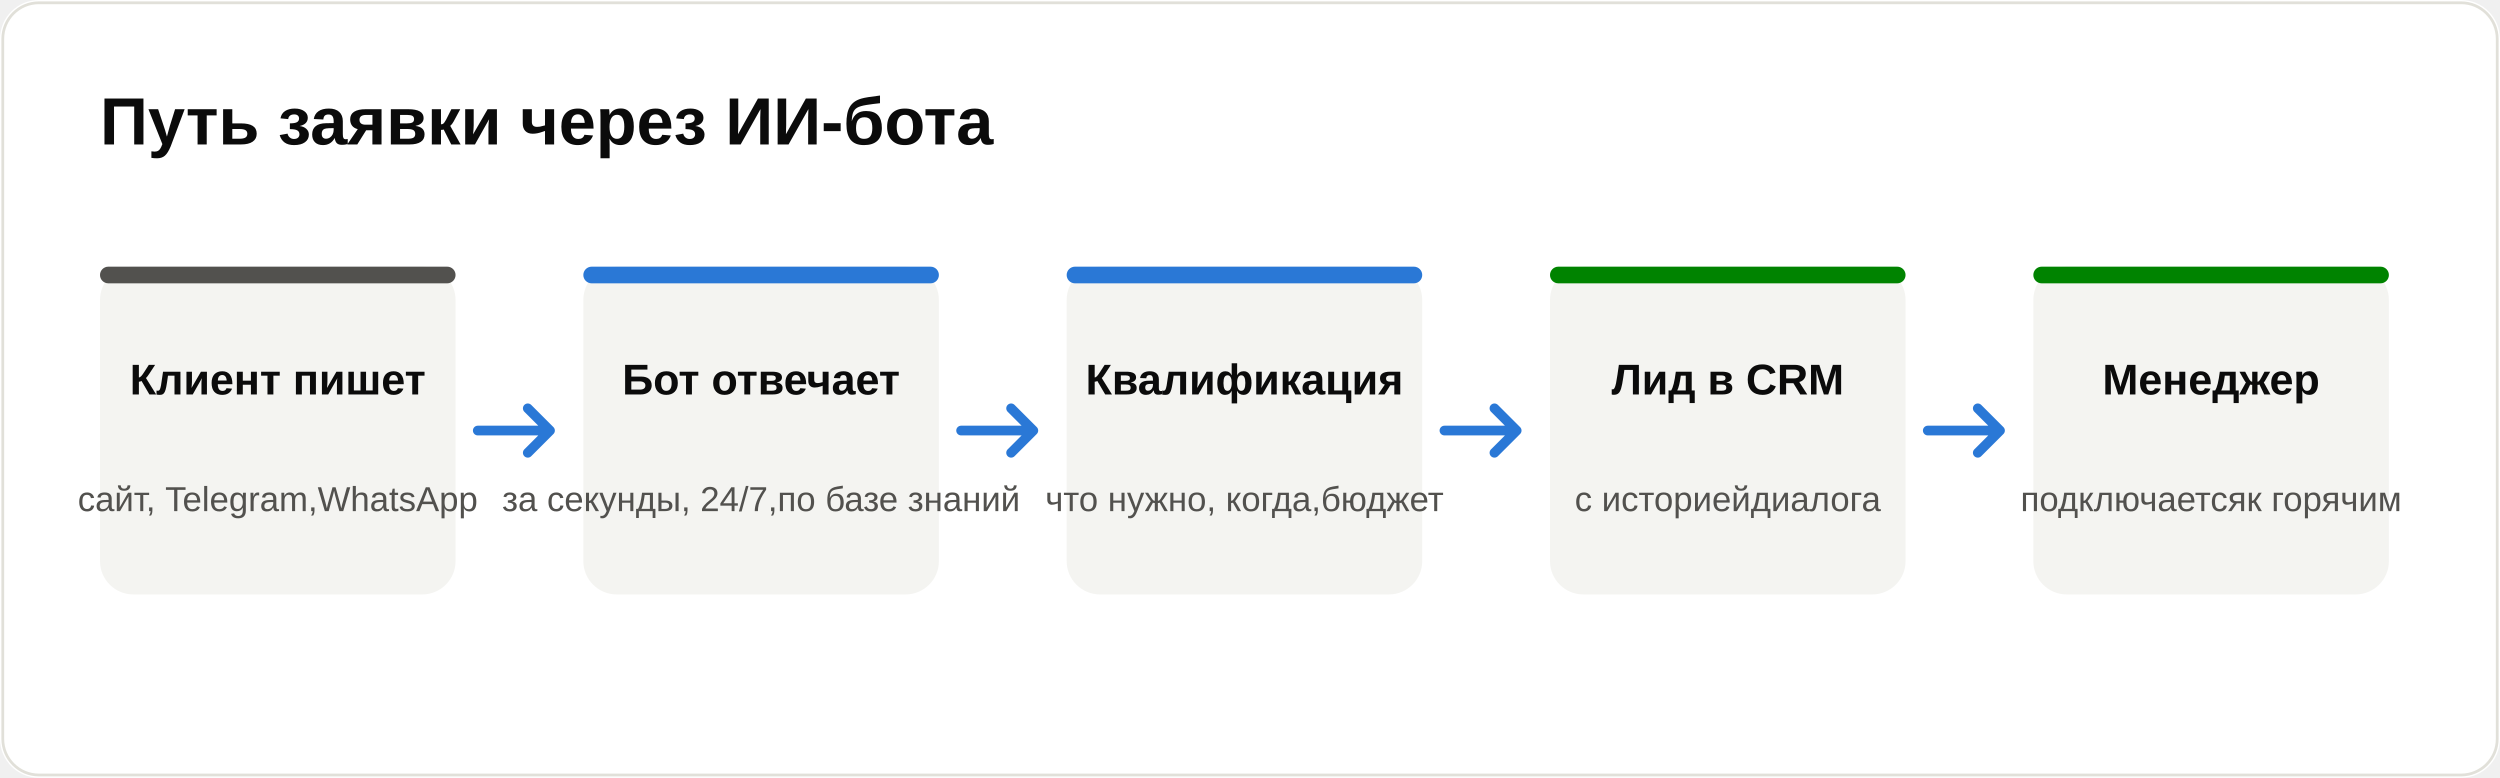
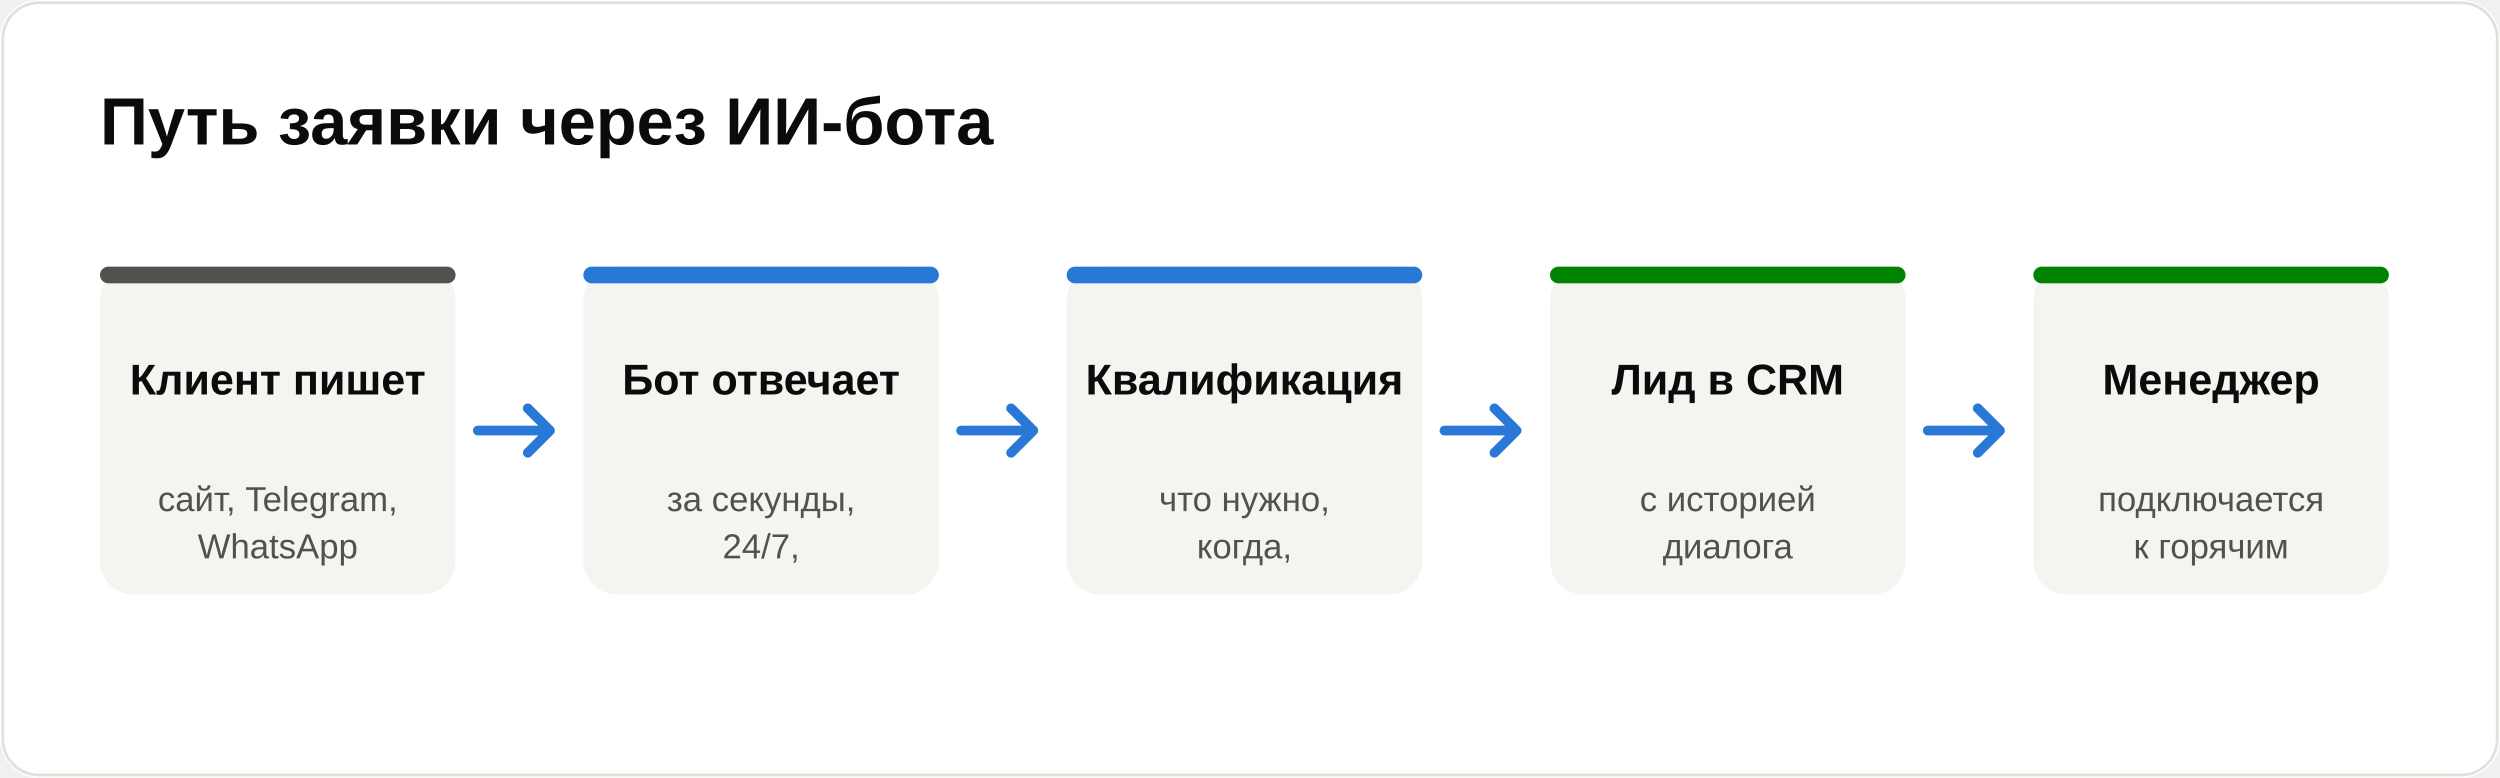
<svg xmlns="http://www.w3.org/2000/svg" viewBox="0 0 900 280" font-family="system-ui,-apple-system,'Segoe UI',Arial,sans-serif" role="img" aria-label="Путь заявки через ИИ-бота">
  <rect width="900" height="280" fill="#ffffff" rx="14" />
  <rect x="1" y="1" width="898" height="278" fill="none" stroke="#e1e0d9" rx="13" />
  <text x="36" y="52" font-size="24" font-weight="700" fill="#0b0b0b">Путь заявки через ИИ-бота</text>
  <rect x="36" y="96" width="128" height="118" fill="#f4f4f1" rx="12" />
  <rect x="36" y="96" width="128" height="6" fill="#52514e" rx="3" />
  <text x="100.0" y="142" font-size="15.5" font-weight="700" fill="#0b0b0b" text-anchor="middle">Клиент пишет</text>
-   <text x="100.0" y="184" font-size="12.5" fill="#52514e" text-anchor="middle">сайт, Telegram,
- WhatsApp</text>
+   <text x="100.0" y="184" font-size="12.5" fill="#52514e" text-anchor="middle">сайт, Telegram,</text>
+   <text x="100.0" y="201" font-size="12.5" fill="#52514e" text-anchor="middle">WhatsApp</text>
  <path d="M 172 155.0 l 26 0 m -8 -8 l 8 8 l -8 8" stroke="#2a78d6" stroke-width="3.5" fill="none" stroke-linecap="round" stroke-linejoin="round" />
  <rect x="210" y="96" width="128" height="118" fill="#f4f4f1" rx="12" />
  <rect x="210" y="96" width="128" height="6" fill="#2a78d6" rx="3" />
  <text x="274.0" y="142" font-size="15.5" font-weight="700" fill="#0b0b0b" text-anchor="middle">Бот отвечает</text>
-   <text x="274.0" y="184" font-size="12.5" fill="#52514e" text-anchor="middle">за секунды, 24/7,
- по базе знаний</text>
+   <text x="274.0" y="184" font-size="12.5" fill="#52514e" text-anchor="middle">за секунды,</text>
+   <text x="274.0" y="201" font-size="12.5" fill="#52514e" text-anchor="middle">24/7,</text>
  <path d="M 346 155.0 l 26 0 m -8 -8 l 8 8 l -8 8" stroke="#2a78d6" stroke-width="3.5" fill="none" stroke-linecap="round" stroke-linejoin="round" />
  <rect x="384" y="96" width="128" height="118" fill="#f4f4f1" rx="12" />
  <rect x="384" y="96" width="128" height="6" fill="#2a78d6" rx="3" />
  <text x="448.0" y="142" font-size="15.5" font-weight="700" fill="#0b0b0b" text-anchor="middle">Квалификация</text>
-   <text x="448.0" y="184" font-size="12.5" fill="#52514e" text-anchor="middle">что нужно, когда,
- бюджет</text>
+   <text x="448.0" y="184" font-size="12.5" fill="#52514e" text-anchor="middle">что нужно,</text>
+   <text x="448.0" y="201" font-size="12.5" fill="#52514e" text-anchor="middle">когда,</text>
  <path d="M 520 155.0 l 26 0 m -8 -8 l 8 8 l -8 8" stroke="#2a78d6" stroke-width="3.5" fill="none" stroke-linecap="round" stroke-linejoin="round" />
  <rect x="558" y="96" width="128" height="118" fill="#f4f4f1" rx="12" />
  <rect x="558" y="96" width="128" height="6" fill="#008300" rx="3" />
  <text x="622.0" y="142" font-size="15.5" font-weight="700" fill="#0b0b0b" text-anchor="middle">Лид в CRM</text>
-   <text x="622.0" y="184" font-size="12.5" fill="#52514e" text-anchor="middle">с историей
- диалога</text>
+   <text x="622.0" y="184" font-size="12.5" fill="#52514e" text-anchor="middle">с историей</text>
+   <text x="622.0" y="201" font-size="12.5" fill="#52514e" text-anchor="middle">диалога</text>
  <path d="M 694 155.0 l 26 0 m -8 -8 l 8 8 l -8 8" stroke="#2a78d6" stroke-width="3.5" fill="none" stroke-linecap="round" stroke-linejoin="round" />
  <rect x="732" y="96" width="128" height="118" fill="#f4f4f1" rx="12" />
  <rect x="732" y="96" width="128" height="6" fill="#008300" rx="3" />
  <text x="796.0" y="142" font-size="15.5" font-weight="700" fill="#0b0b0b" text-anchor="middle">Менеджер</text>
-   <text x="796.0" y="184" font-size="12.5" fill="#52514e" text-anchor="middle">подключается
- к горячим</text>
+   <text x="796.0" y="184" font-size="12.5" fill="#52514e" text-anchor="middle">подключается</text>
+   <text x="796.0" y="201" font-size="12.5" fill="#52514e" text-anchor="middle">к горячим</text>
</svg>
